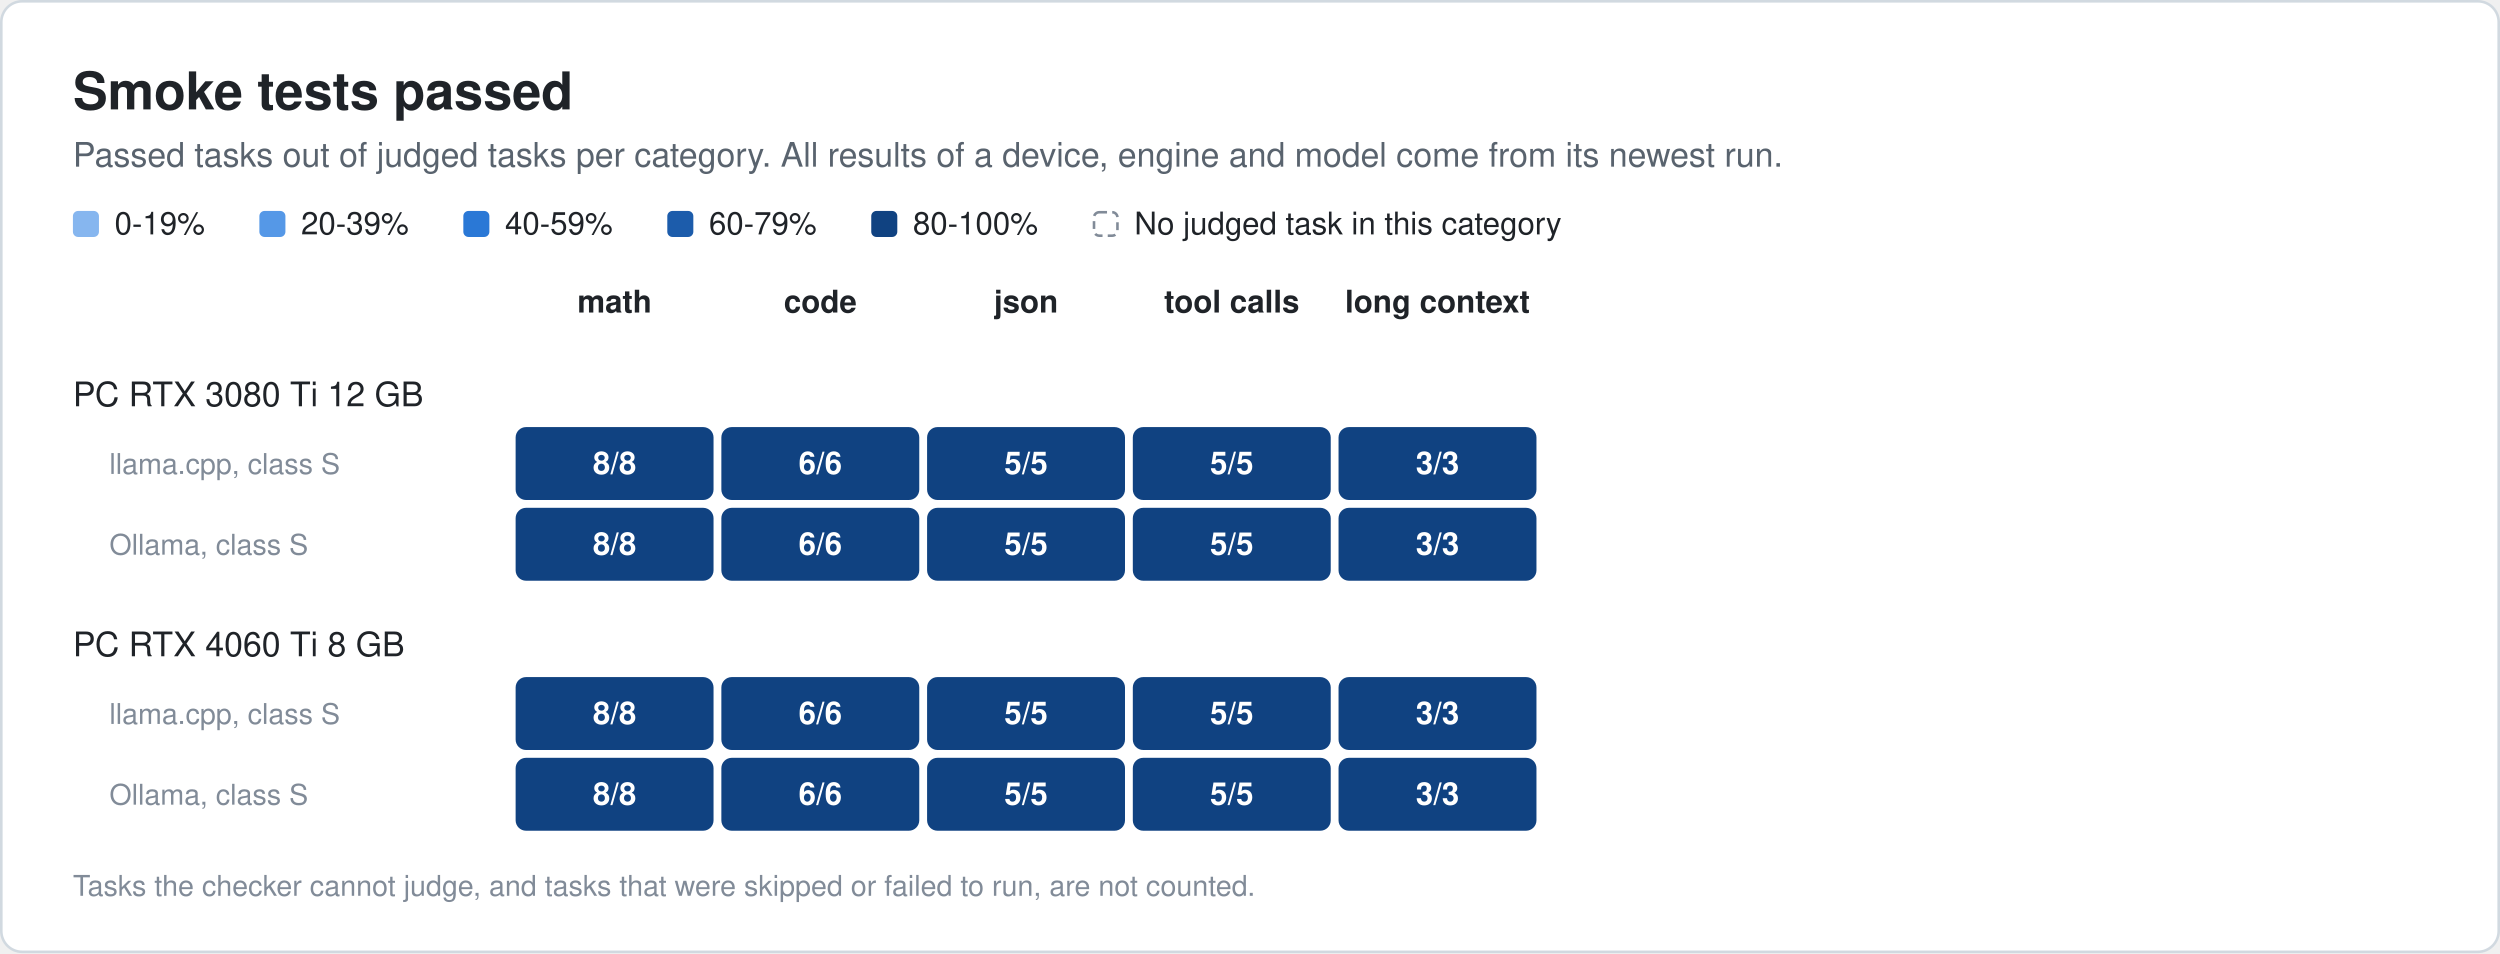
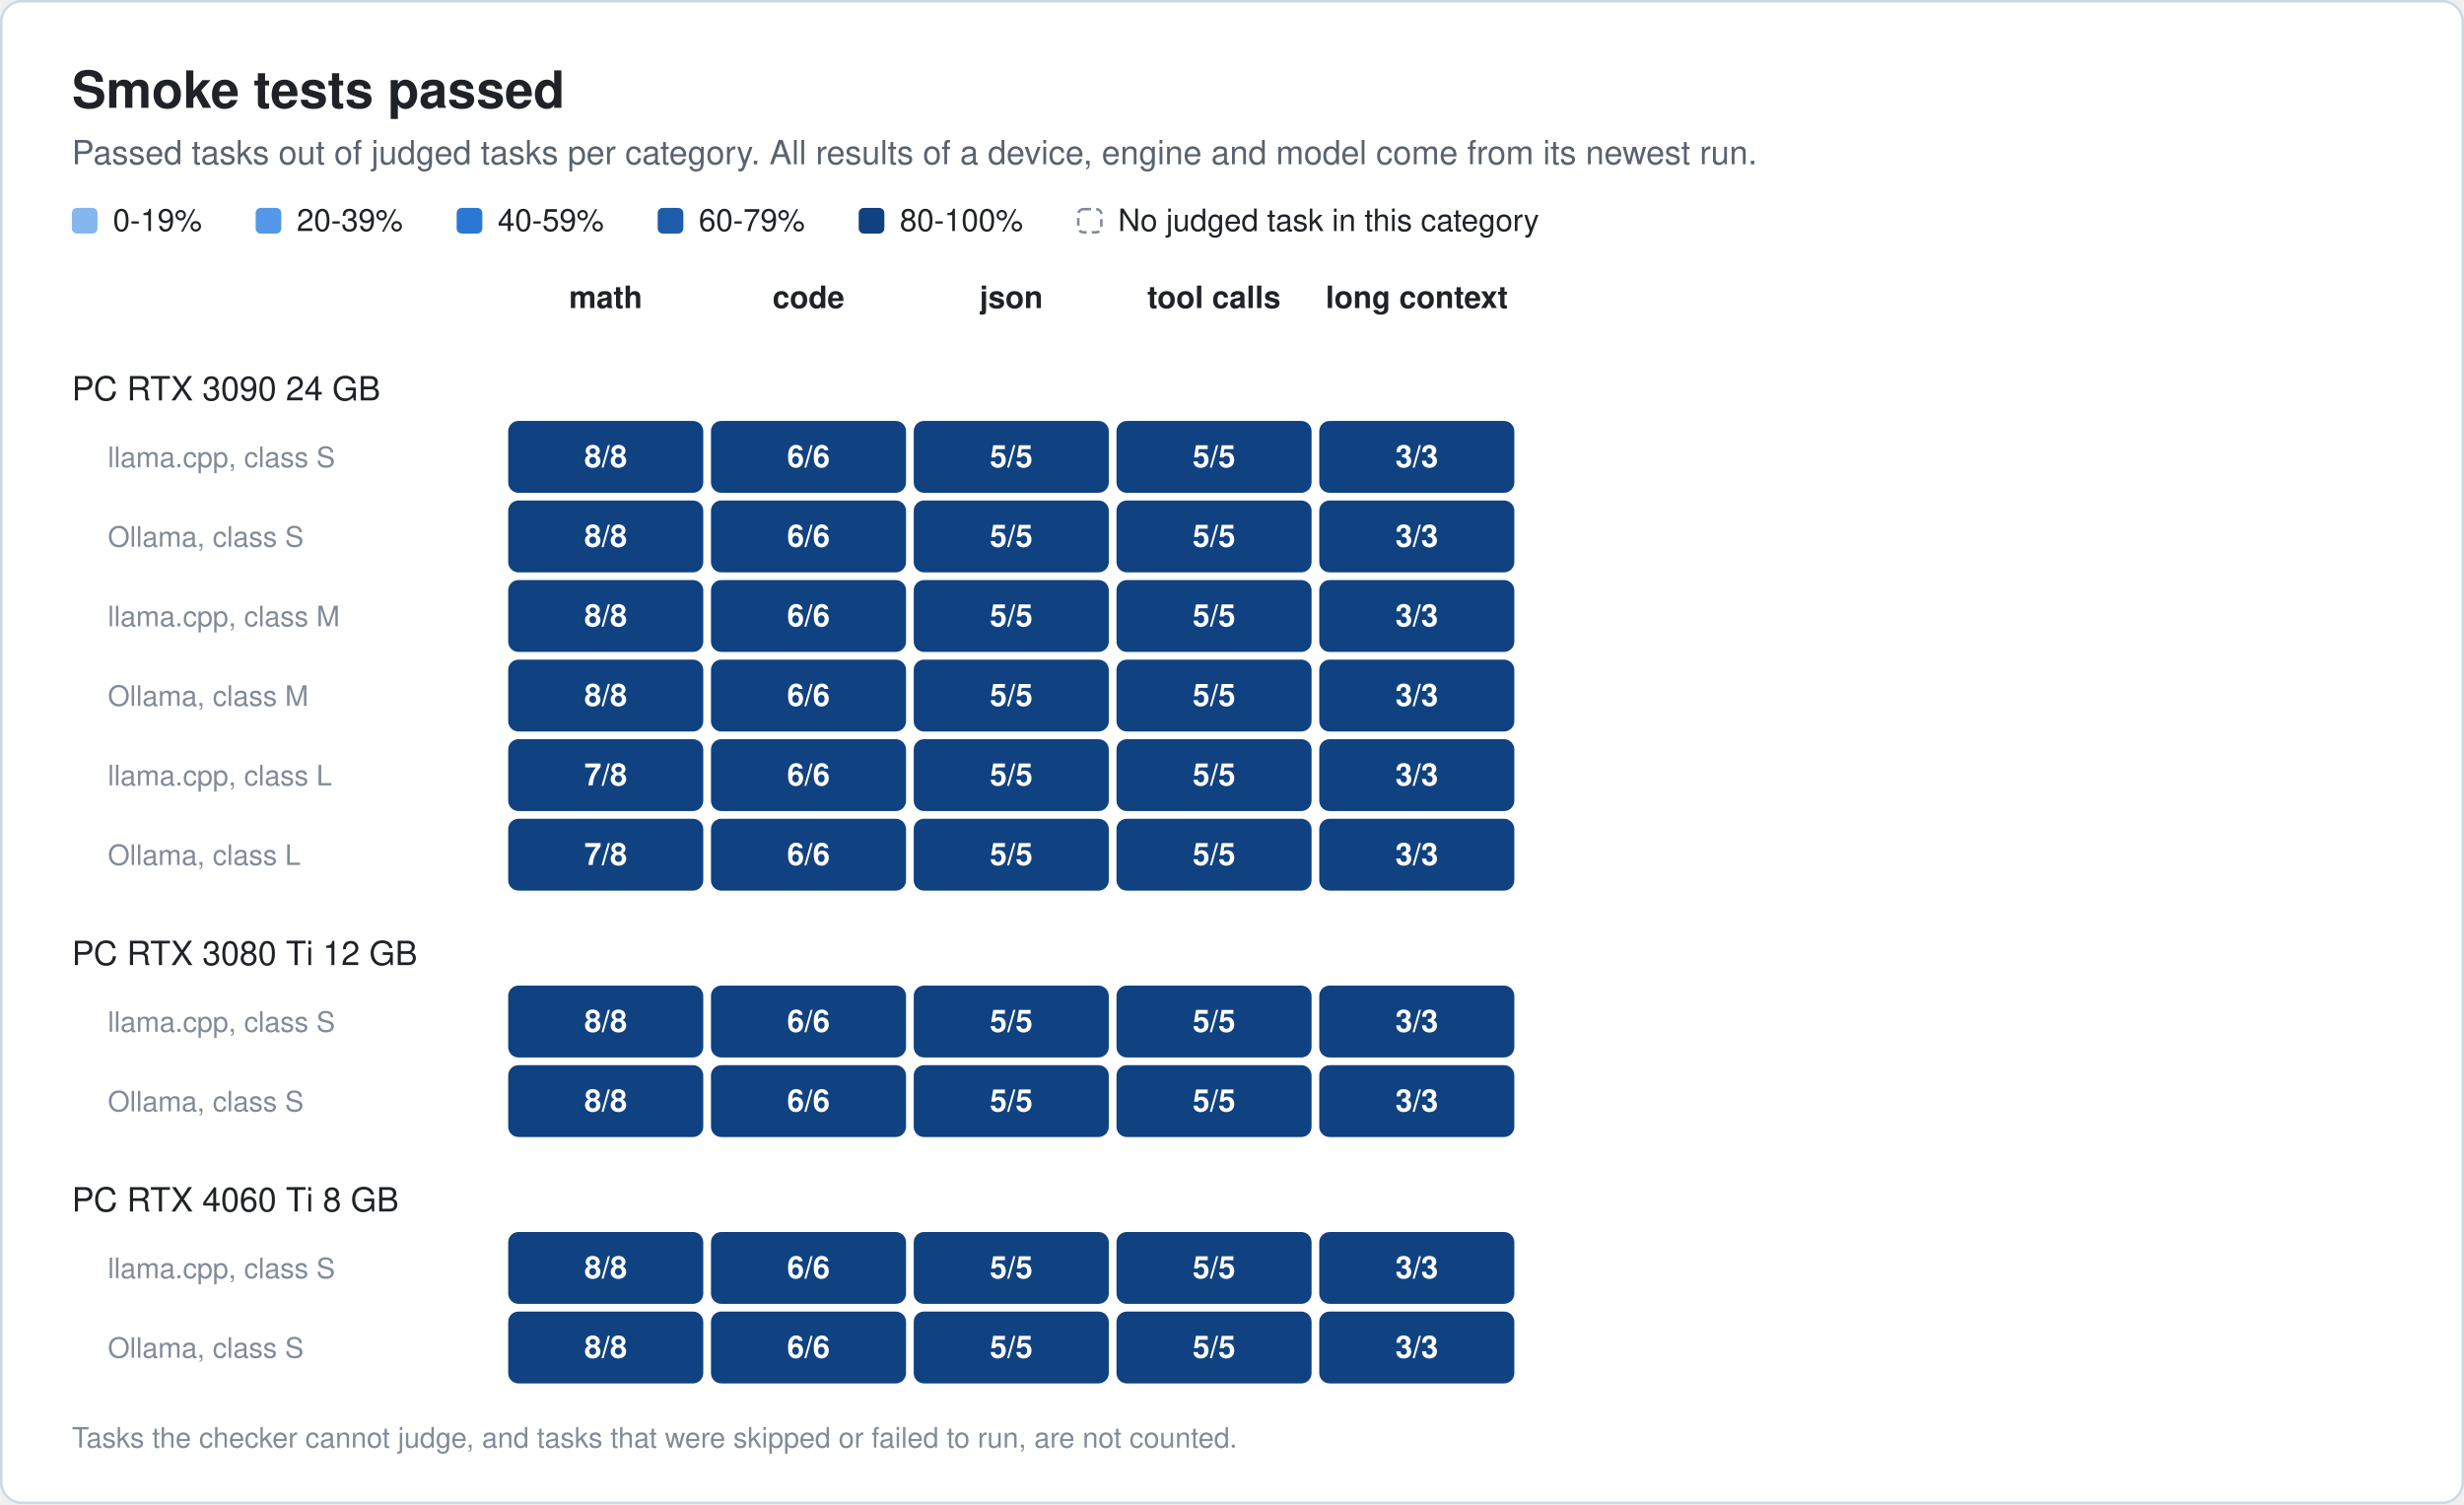
- <svg xmlns="http://www.w3.org/2000/svg" width="960" height="366" viewBox="0 0 960 366" role="img" aria-label="Smoke tests passed per device, engine, model class and category">
+ <svg xmlns="http://www.w3.org/2000/svg" width="960" height="586" viewBox="0 0 960 586" role="img" aria-label="Smoke tests passed per device, engine, model class and category">
  <style>
    text { font-family: system-ui, -apple-system, "Segoe UI", Helvetica, Arial, sans-serif; fill: #59636e; }
    .title { font-size: 20px; font-weight: 600; fill: #1f2328; }
    .section { font-size: 15px; font-weight: 600; fill: #1f2328; }
    .panel { font-size: 13px; font-weight: 600; fill: #1f2328; }
    .device { font-size: 13px; fill: #1f2328; }
    .sub { font-size: 13px; }
    .legend { font-size: 12px; fill: #1f2328; }
    .value { font-size: 11px; font-variant-numeric: tabular-nums; }
    .tick { font-size: 10px; fill: #818b98; font-variant-numeric: tabular-nums; }
    .muted, .note, .foot { fill: #818b98; }
    .note { font-size: 11px; }
    .foot { font-size: 11px; }
    .cell { font-size: 12px; font-weight: 600; font-variant-numeric: tabular-nums; }
    .limitlabel { font-size: 10px; fill: #818b98; }
    .grid { stroke: #eaeef2; stroke-width: 1; }
    .row { stroke: #eaeef2; stroke-width: 1; }
    .base { stroke: #c8d1da; stroke-width: 1; }
    .limit { stroke: #b0bac5; stroke-width: 1; stroke-dasharray: 2 3; }
    .gapbox { fill: none; stroke: #818b98; stroke-width: 1; stroke-dasharray: 3 2; }
    </style>
-   <rect x="0.5" y="0.5" width="959" height="365" rx="8" fill="#ffffff" stroke="#d1d9e0" />
+   <rect x="0.5" y="0.5" width="959" height="585" rx="8" fill="#ffffff" stroke="#d1d9e0" />
  <text x="28" y="42" class="title">Smoke tests passed</text>
  <text x="28" y="64" class="sub">Passed tasks out of judged tasks per category. All results of a device, engine and model come from its newest run.</text>
  <rect x="28" y="81" width="10" height="10" rx="2" fill="#86b6ef" />
  <text x="44" y="90" class="legend">0-19%</text>
  <rect x="99.6" y="81" width="10" height="10" rx="2" fill="#5598e7" />
  <text x="115.6" y="90" class="legend">20-39%</text>
  <rect x="177.92" y="81" width="10" height="10" rx="2" fill="#2a78d6" />
  <text x="193.92" y="90" class="legend">40-59%</text>
  <rect x="256.24" y="81" width="10" height="10" rx="2" fill="#1c5cab" />
  <text x="272.24" y="90" class="legend">60-79%</text>
  <rect x="334.56" y="81" width="10" height="10" rx="2" fill="#104281" />
  <text x="350.56" y="90" class="legend">80-100%</text>
  <rect x="420.1" y="81.5" width="9" height="9" rx="2" class="gapbox" />
  <text x="435.6" y="90" class="legend">No judged task in this category</text>
  <text x="236.0" y="120" class="panel" text-anchor="middle" style="font-size:12px">math</text>
  <text x="315.0" y="120" class="panel" text-anchor="middle" style="font-size:12px">code</text>
  <text x="394.0" y="120" class="panel" text-anchor="middle" style="font-size:12px">json</text>
  <text x="473.0" y="120" class="panel" text-anchor="middle" style="font-size:12px">tool calls</text>
  <text x="552.0" y="120" class="panel" text-anchor="middle" style="font-size:12px">long context</text>
-   <text x="28" y="156" class="device">PC RTX 3080 Ti 12 GB</text>
+   <text x="28" y="156" class="device">PC RTX 3090 24 GB</text>
  <text x="42" y="182.0" class="note">llama.cpp, class S</text>
  <rect x="198" y="164" width="76" height="28" rx="4" fill="#104281" />
  <text x="236.0" y="182.0" class="cell" text-anchor="middle" style="fill:#ffffff">8/8</text>
  <rect x="277" y="164" width="76" height="28" rx="4" fill="#104281" />
  <text x="315.0" y="182.0" class="cell" text-anchor="middle" style="fill:#ffffff">6/6</text>
  <rect x="356" y="164" width="76" height="28" rx="4" fill="#104281" />
  <text x="394.0" y="182.0" class="cell" text-anchor="middle" style="fill:#ffffff">5/5</text>
  <rect x="435" y="164" width="76" height="28" rx="4" fill="#104281" />
  <text x="473.0" y="182.0" class="cell" text-anchor="middle" style="fill:#ffffff">5/5</text>
  <rect x="514" y="164" width="76" height="28" rx="4" fill="#104281" />
  <text x="552.0" y="182.0" class="cell" text-anchor="middle" style="fill:#ffffff">3/3</text>
  <text x="42" y="213.0" class="note">Ollama, class S</text>
  <rect x="198" y="195" width="76" height="28" rx="4" fill="#104281" />
  <text x="236.0" y="213.0" class="cell" text-anchor="middle" style="fill:#ffffff">8/8</text>
  <rect x="277" y="195" width="76" height="28" rx="4" fill="#104281" />
  <text x="315.0" y="213.0" class="cell" text-anchor="middle" style="fill:#ffffff">6/6</text>
  <rect x="356" y="195" width="76" height="28" rx="4" fill="#104281" />
  <text x="394.0" y="213.0" class="cell" text-anchor="middle" style="fill:#ffffff">5/5</text>
  <rect x="435" y="195" width="76" height="28" rx="4" fill="#104281" />
  <text x="473.0" y="213.0" class="cell" text-anchor="middle" style="fill:#ffffff">5/5</text>
  <rect x="514" y="195" width="76" height="28" rx="4" fill="#104281" />
  <text x="552.0" y="213.0" class="cell" text-anchor="middle" style="fill:#ffffff">3/3</text>
-   <text x="28" y="252" class="device">PC RTX 4060 Ti 8 GB</text>
-   <text x="42" y="278.0" class="note">llama.cpp, class S</text>
-   <rect x="198" y="260" width="76" height="28" rx="4" fill="#104281" />
-   <text x="236.0" y="278.0" class="cell" text-anchor="middle" style="fill:#ffffff">8/8</text>
-   <rect x="277" y="260" width="76" height="28" rx="4" fill="#104281" />
-   <text x="315.0" y="278.0" class="cell" text-anchor="middle" style="fill:#ffffff">6/6</text>
-   <rect x="356" y="260" width="76" height="28" rx="4" fill="#104281" />
-   <text x="394.0" y="278.0" class="cell" text-anchor="middle" style="fill:#ffffff">5/5</text>
-   <rect x="435" y="260" width="76" height="28" rx="4" fill="#104281" />
-   <text x="473.0" y="278.0" class="cell" text-anchor="middle" style="fill:#ffffff">5/5</text>
-   <rect x="514" y="260" width="76" height="28" rx="4" fill="#104281" />
-   <text x="552.0" y="278.0" class="cell" text-anchor="middle" style="fill:#ffffff">3/3</text>
-   <text x="42" y="309.0" class="note">Ollama, class S</text>
-   <rect x="198" y="291" width="76" height="28" rx="4" fill="#104281" />
-   <text x="236.0" y="309.0" class="cell" text-anchor="middle" style="fill:#ffffff">8/8</text>
-   <rect x="277" y="291" width="76" height="28" rx="4" fill="#104281" />
-   <text x="315.0" y="309.0" class="cell" text-anchor="middle" style="fill:#ffffff">6/6</text>
-   <rect x="356" y="291" width="76" height="28" rx="4" fill="#104281" />
-   <text x="394.0" y="309.0" class="cell" text-anchor="middle" style="fill:#ffffff">5/5</text>
-   <rect x="435" y="291" width="76" height="28" rx="4" fill="#104281" />
-   <text x="473.0" y="309.0" class="cell" text-anchor="middle" style="fill:#ffffff">5/5</text>
-   <rect x="514" y="291" width="76" height="28" rx="4" fill="#104281" />
-   <text x="552.0" y="309.0" class="cell" text-anchor="middle" style="fill:#ffffff">3/3</text>
-   <text x="28" y="344" class="foot">Tasks the checker cannot judge, and tasks that were skipped or failed to run, are not counted.</text>
+   <text x="42" y="244.0" class="note">llama.cpp, class M</text>
+   <rect x="198" y="226" width="76" height="28" rx="4" fill="#104281" />
+   <text x="236.0" y="244.0" class="cell" text-anchor="middle" style="fill:#ffffff">8/8</text>
+   <rect x="277" y="226" width="76" height="28" rx="4" fill="#104281" />
+   <text x="315.0" y="244.0" class="cell" text-anchor="middle" style="fill:#ffffff">6/6</text>
+   <rect x="356" y="226" width="76" height="28" rx="4" fill="#104281" />
+   <text x="394.0" y="244.0" class="cell" text-anchor="middle" style="fill:#ffffff">5/5</text>
+   <rect x="435" y="226" width="76" height="28" rx="4" fill="#104281" />
+   <text x="473.0" y="244.0" class="cell" text-anchor="middle" style="fill:#ffffff">5/5</text>
+   <rect x="514" y="226" width="76" height="28" rx="4" fill="#104281" />
+   <text x="552.0" y="244.0" class="cell" text-anchor="middle" style="fill:#ffffff">3/3</text>
+   <text x="42" y="275.0" class="note">Ollama, class M</text>
+   <rect x="198" y="257" width="76" height="28" rx="4" fill="#104281" />
+   <text x="236.0" y="275.0" class="cell" text-anchor="middle" style="fill:#ffffff">8/8</text>
+   <rect x="277" y="257" width="76" height="28" rx="4" fill="#104281" />
+   <text x="315.0" y="275.0" class="cell" text-anchor="middle" style="fill:#ffffff">6/6</text>
+   <rect x="356" y="257" width="76" height="28" rx="4" fill="#104281" />
+   <text x="394.0" y="275.0" class="cell" text-anchor="middle" style="fill:#ffffff">5/5</text>
+   <rect x="435" y="257" width="76" height="28" rx="4" fill="#104281" />
+   <text x="473.0" y="275.0" class="cell" text-anchor="middle" style="fill:#ffffff">5/5</text>
+   <rect x="514" y="257" width="76" height="28" rx="4" fill="#104281" />
+   <text x="552.0" y="275.0" class="cell" text-anchor="middle" style="fill:#ffffff">3/3</text>
+   <text x="42" y="306.0" class="note">llama.cpp, class L</text>
+   <rect x="198" y="288" width="76" height="28" rx="4" fill="#104281" />
+   <text x="236.0" y="306.0" class="cell" text-anchor="middle" style="fill:#ffffff">7/8</text>
+   <rect x="277" y="288" width="76" height="28" rx="4" fill="#104281" />
+   <text x="315.0" y="306.0" class="cell" text-anchor="middle" style="fill:#ffffff">6/6</text>
+   <rect x="356" y="288" width="76" height="28" rx="4" fill="#104281" />
+   <text x="394.0" y="306.0" class="cell" text-anchor="middle" style="fill:#ffffff">5/5</text>
+   <rect x="435" y="288" width="76" height="28" rx="4" fill="#104281" />
+   <text x="473.0" y="306.0" class="cell" text-anchor="middle" style="fill:#ffffff">5/5</text>
+   <rect x="514" y="288" width="76" height="28" rx="4" fill="#104281" />
+   <text x="552.0" y="306.0" class="cell" text-anchor="middle" style="fill:#ffffff">3/3</text>
+   <text x="42" y="337.0" class="note">Ollama, class L</text>
+   <rect x="198" y="319" width="76" height="28" rx="4" fill="#104281" />
+   <text x="236.0" y="337.0" class="cell" text-anchor="middle" style="fill:#ffffff">7/8</text>
+   <rect x="277" y="319" width="76" height="28" rx="4" fill="#104281" />
+   <text x="315.0" y="337.0" class="cell" text-anchor="middle" style="fill:#ffffff">6/6</text>
+   <rect x="356" y="319" width="76" height="28" rx="4" fill="#104281" />
+   <text x="394.0" y="337.0" class="cell" text-anchor="middle" style="fill:#ffffff">5/5</text>
+   <rect x="435" y="319" width="76" height="28" rx="4" fill="#104281" />
+   <text x="473.0" y="337.0" class="cell" text-anchor="middle" style="fill:#ffffff">5/5</text>
+   <rect x="514" y="319" width="76" height="28" rx="4" fill="#104281" />
+   <text x="552.0" y="337.0" class="cell" text-anchor="middle" style="fill:#ffffff">3/3</text>
+   <text x="28" y="376" class="device">PC RTX 3080 Ti 12 GB</text>
+   <text x="42" y="402.0" class="note">llama.cpp, class S</text>
+   <rect x="198" y="384" width="76" height="28" rx="4" fill="#104281" />
+   <text x="236.0" y="402.0" class="cell" text-anchor="middle" style="fill:#ffffff">8/8</text>
+   <rect x="277" y="384" width="76" height="28" rx="4" fill="#104281" />
+   <text x="315.0" y="402.0" class="cell" text-anchor="middle" style="fill:#ffffff">6/6</text>
+   <rect x="356" y="384" width="76" height="28" rx="4" fill="#104281" />
+   <text x="394.0" y="402.0" class="cell" text-anchor="middle" style="fill:#ffffff">5/5</text>
+   <rect x="435" y="384" width="76" height="28" rx="4" fill="#104281" />
+   <text x="473.0" y="402.0" class="cell" text-anchor="middle" style="fill:#ffffff">5/5</text>
+   <rect x="514" y="384" width="76" height="28" rx="4" fill="#104281" />
+   <text x="552.0" y="402.0" class="cell" text-anchor="middle" style="fill:#ffffff">3/3</text>
+   <text x="42" y="433.0" class="note">Ollama, class S</text>
+   <rect x="198" y="415" width="76" height="28" rx="4" fill="#104281" />
+   <text x="236.0" y="433.0" class="cell" text-anchor="middle" style="fill:#ffffff">8/8</text>
+   <rect x="277" y="415" width="76" height="28" rx="4" fill="#104281" />
+   <text x="315.0" y="433.0" class="cell" text-anchor="middle" style="fill:#ffffff">6/6</text>
+   <rect x="356" y="415" width="76" height="28" rx="4" fill="#104281" />
+   <text x="394.0" y="433.0" class="cell" text-anchor="middle" style="fill:#ffffff">5/5</text>
+   <rect x="435" y="415" width="76" height="28" rx="4" fill="#104281" />
+   <text x="473.0" y="433.0" class="cell" text-anchor="middle" style="fill:#ffffff">5/5</text>
+   <rect x="514" y="415" width="76" height="28" rx="4" fill="#104281" />
+   <text x="552.0" y="433.0" class="cell" text-anchor="middle" style="fill:#ffffff">3/3</text>
+   <text x="28" y="472" class="device">PC RTX 4060 Ti 8 GB</text>
+   <text x="42" y="498.0" class="note">llama.cpp, class S</text>
+   <rect x="198" y="480" width="76" height="28" rx="4" fill="#104281" />
+   <text x="236.0" y="498.0" class="cell" text-anchor="middle" style="fill:#ffffff">8/8</text>
+   <rect x="277" y="480" width="76" height="28" rx="4" fill="#104281" />
+   <text x="315.0" y="498.0" class="cell" text-anchor="middle" style="fill:#ffffff">6/6</text>
+   <rect x="356" y="480" width="76" height="28" rx="4" fill="#104281" />
+   <text x="394.0" y="498.0" class="cell" text-anchor="middle" style="fill:#ffffff">5/5</text>
+   <rect x="435" y="480" width="76" height="28" rx="4" fill="#104281" />
+   <text x="473.0" y="498.0" class="cell" text-anchor="middle" style="fill:#ffffff">5/5</text>
+   <rect x="514" y="480" width="76" height="28" rx="4" fill="#104281" />
+   <text x="552.0" y="498.0" class="cell" text-anchor="middle" style="fill:#ffffff">3/3</text>
+   <text x="42" y="529.0" class="note">Ollama, class S</text>
+   <rect x="198" y="511" width="76" height="28" rx="4" fill="#104281" />
+   <text x="236.0" y="529.0" class="cell" text-anchor="middle" style="fill:#ffffff">8/8</text>
+   <rect x="277" y="511" width="76" height="28" rx="4" fill="#104281" />
+   <text x="315.0" y="529.0" class="cell" text-anchor="middle" style="fill:#ffffff">6/6</text>
+   <rect x="356" y="511" width="76" height="28" rx="4" fill="#104281" />
+   <text x="394.0" y="529.0" class="cell" text-anchor="middle" style="fill:#ffffff">5/5</text>
+   <rect x="435" y="511" width="76" height="28" rx="4" fill="#104281" />
+   <text x="473.0" y="529.0" class="cell" text-anchor="middle" style="fill:#ffffff">5/5</text>
+   <rect x="514" y="511" width="76" height="28" rx="4" fill="#104281" />
+   <text x="552.0" y="529.0" class="cell" text-anchor="middle" style="fill:#ffffff">3/3</text>
+   <text x="28" y="564" class="foot">Tasks the checker cannot judge, and tasks that were skipped or failed to run, are not counted.</text>
</svg>
